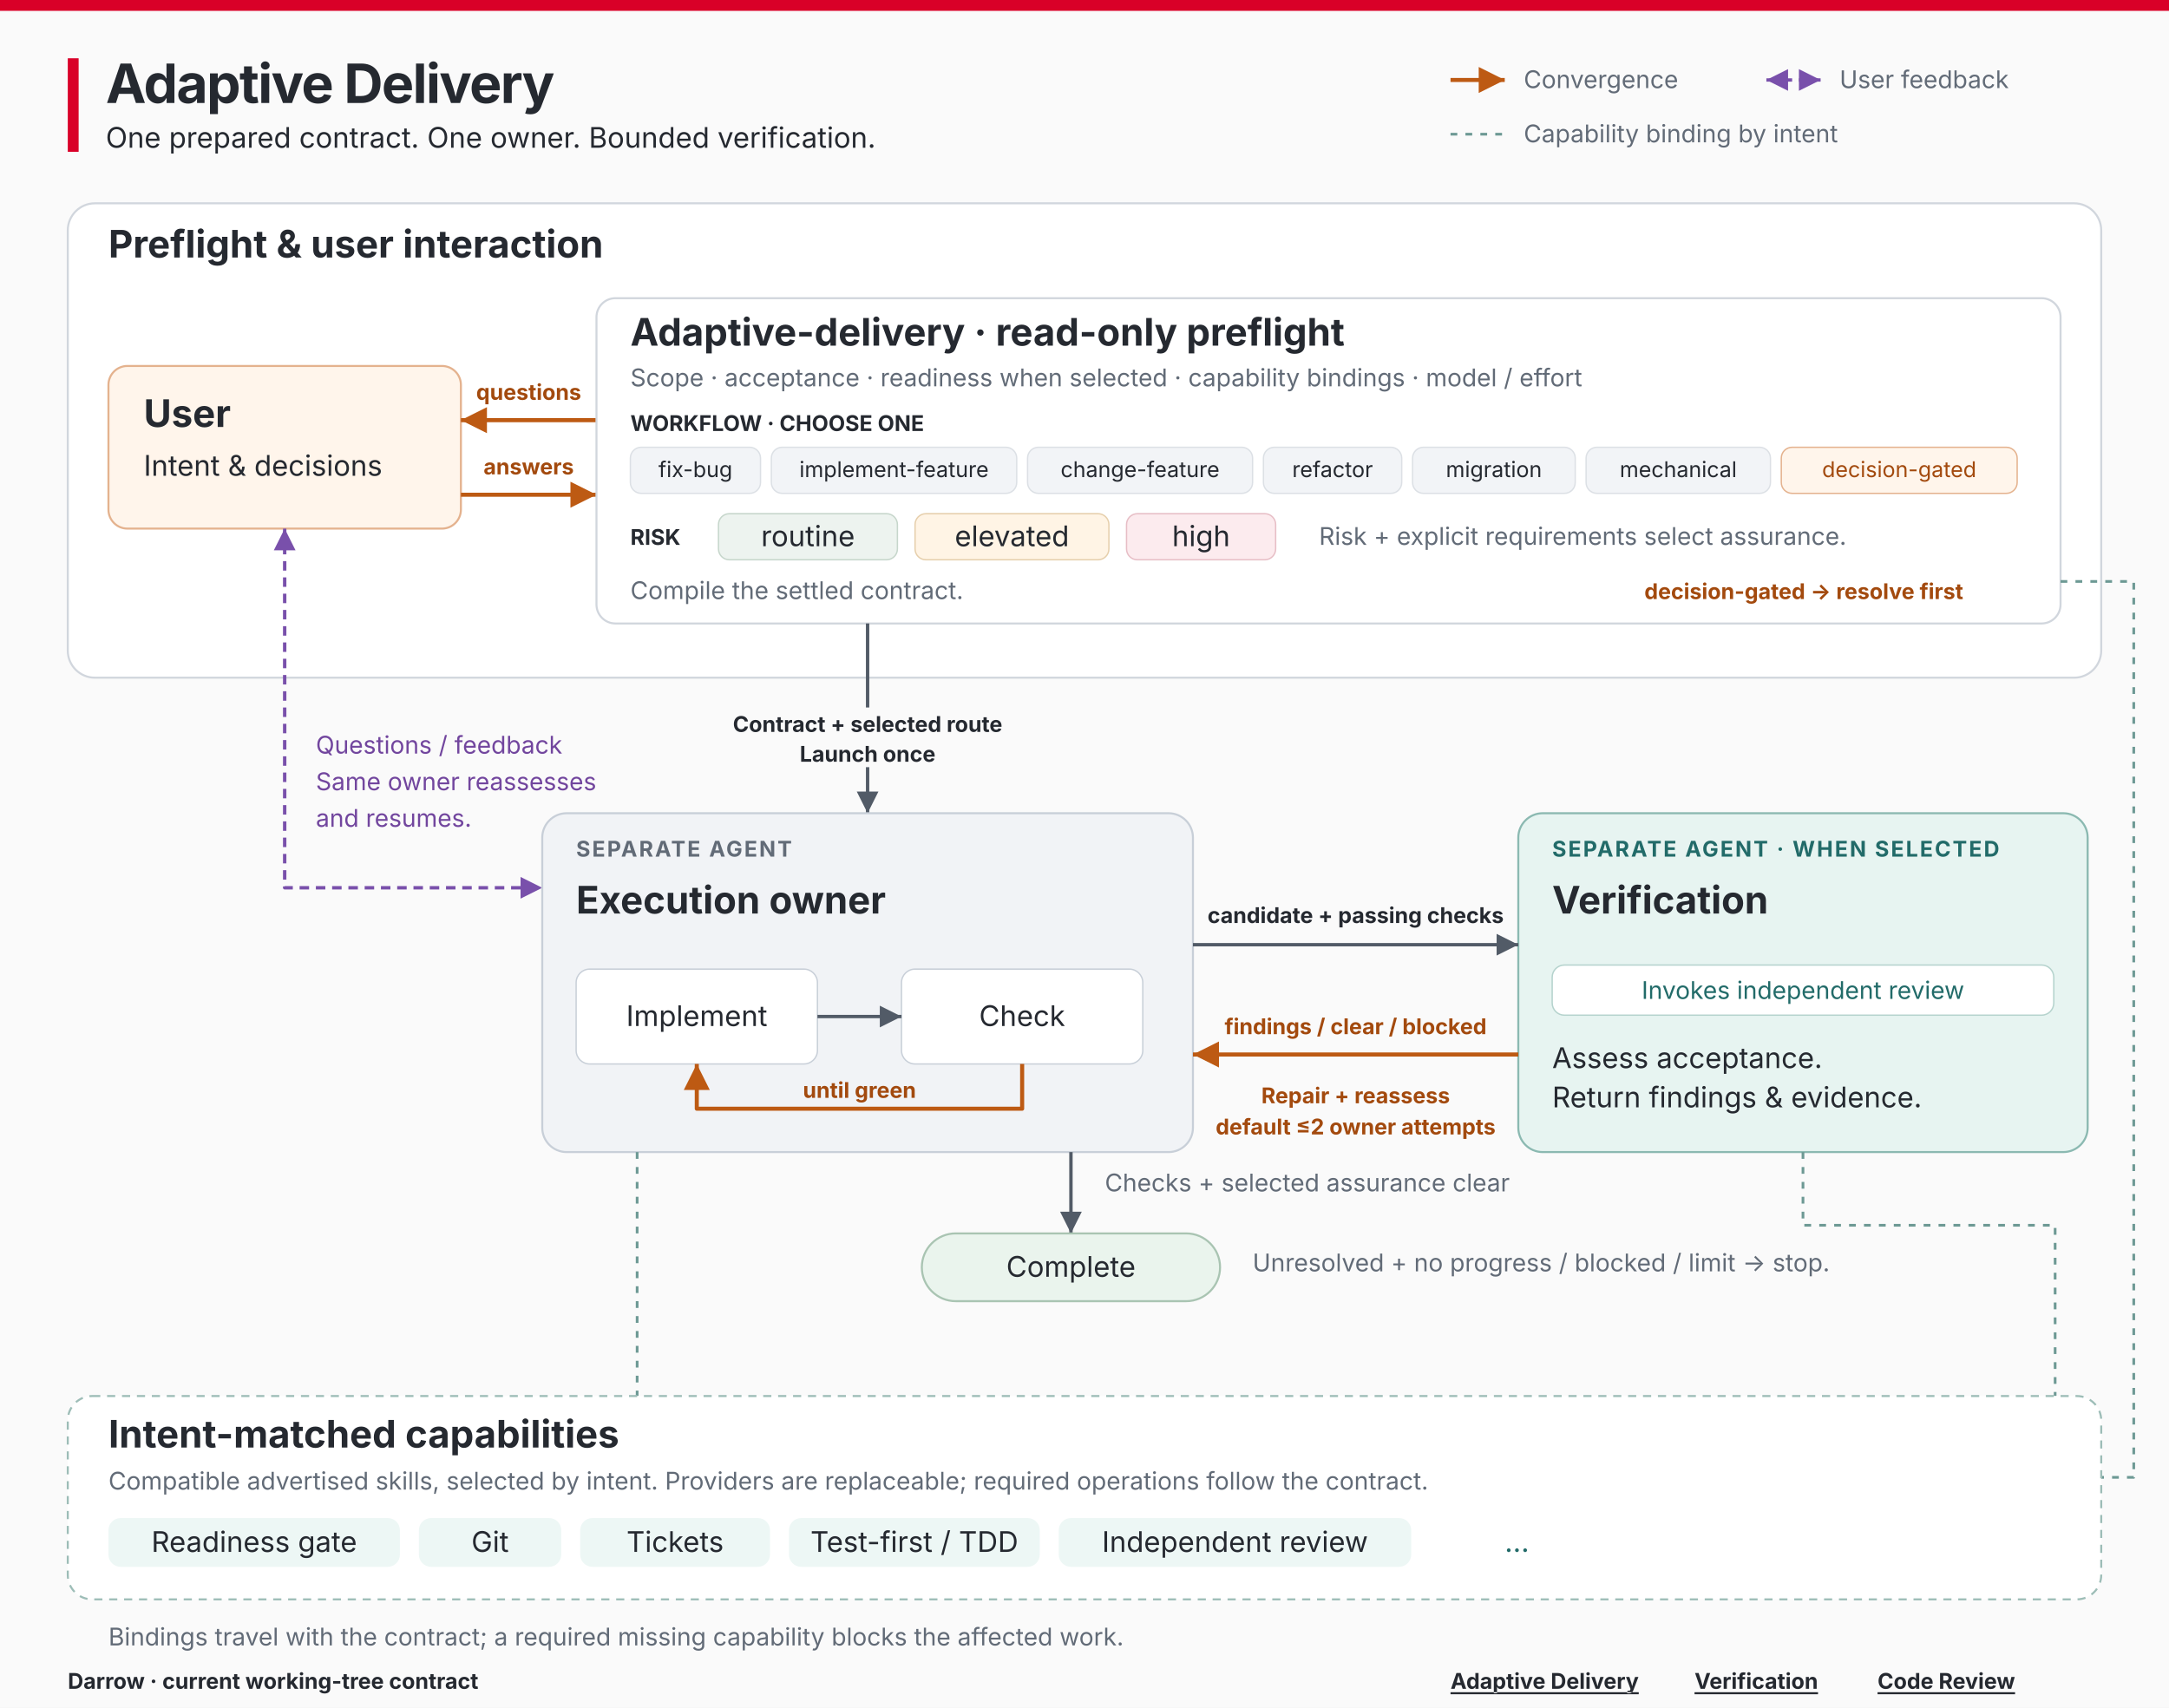
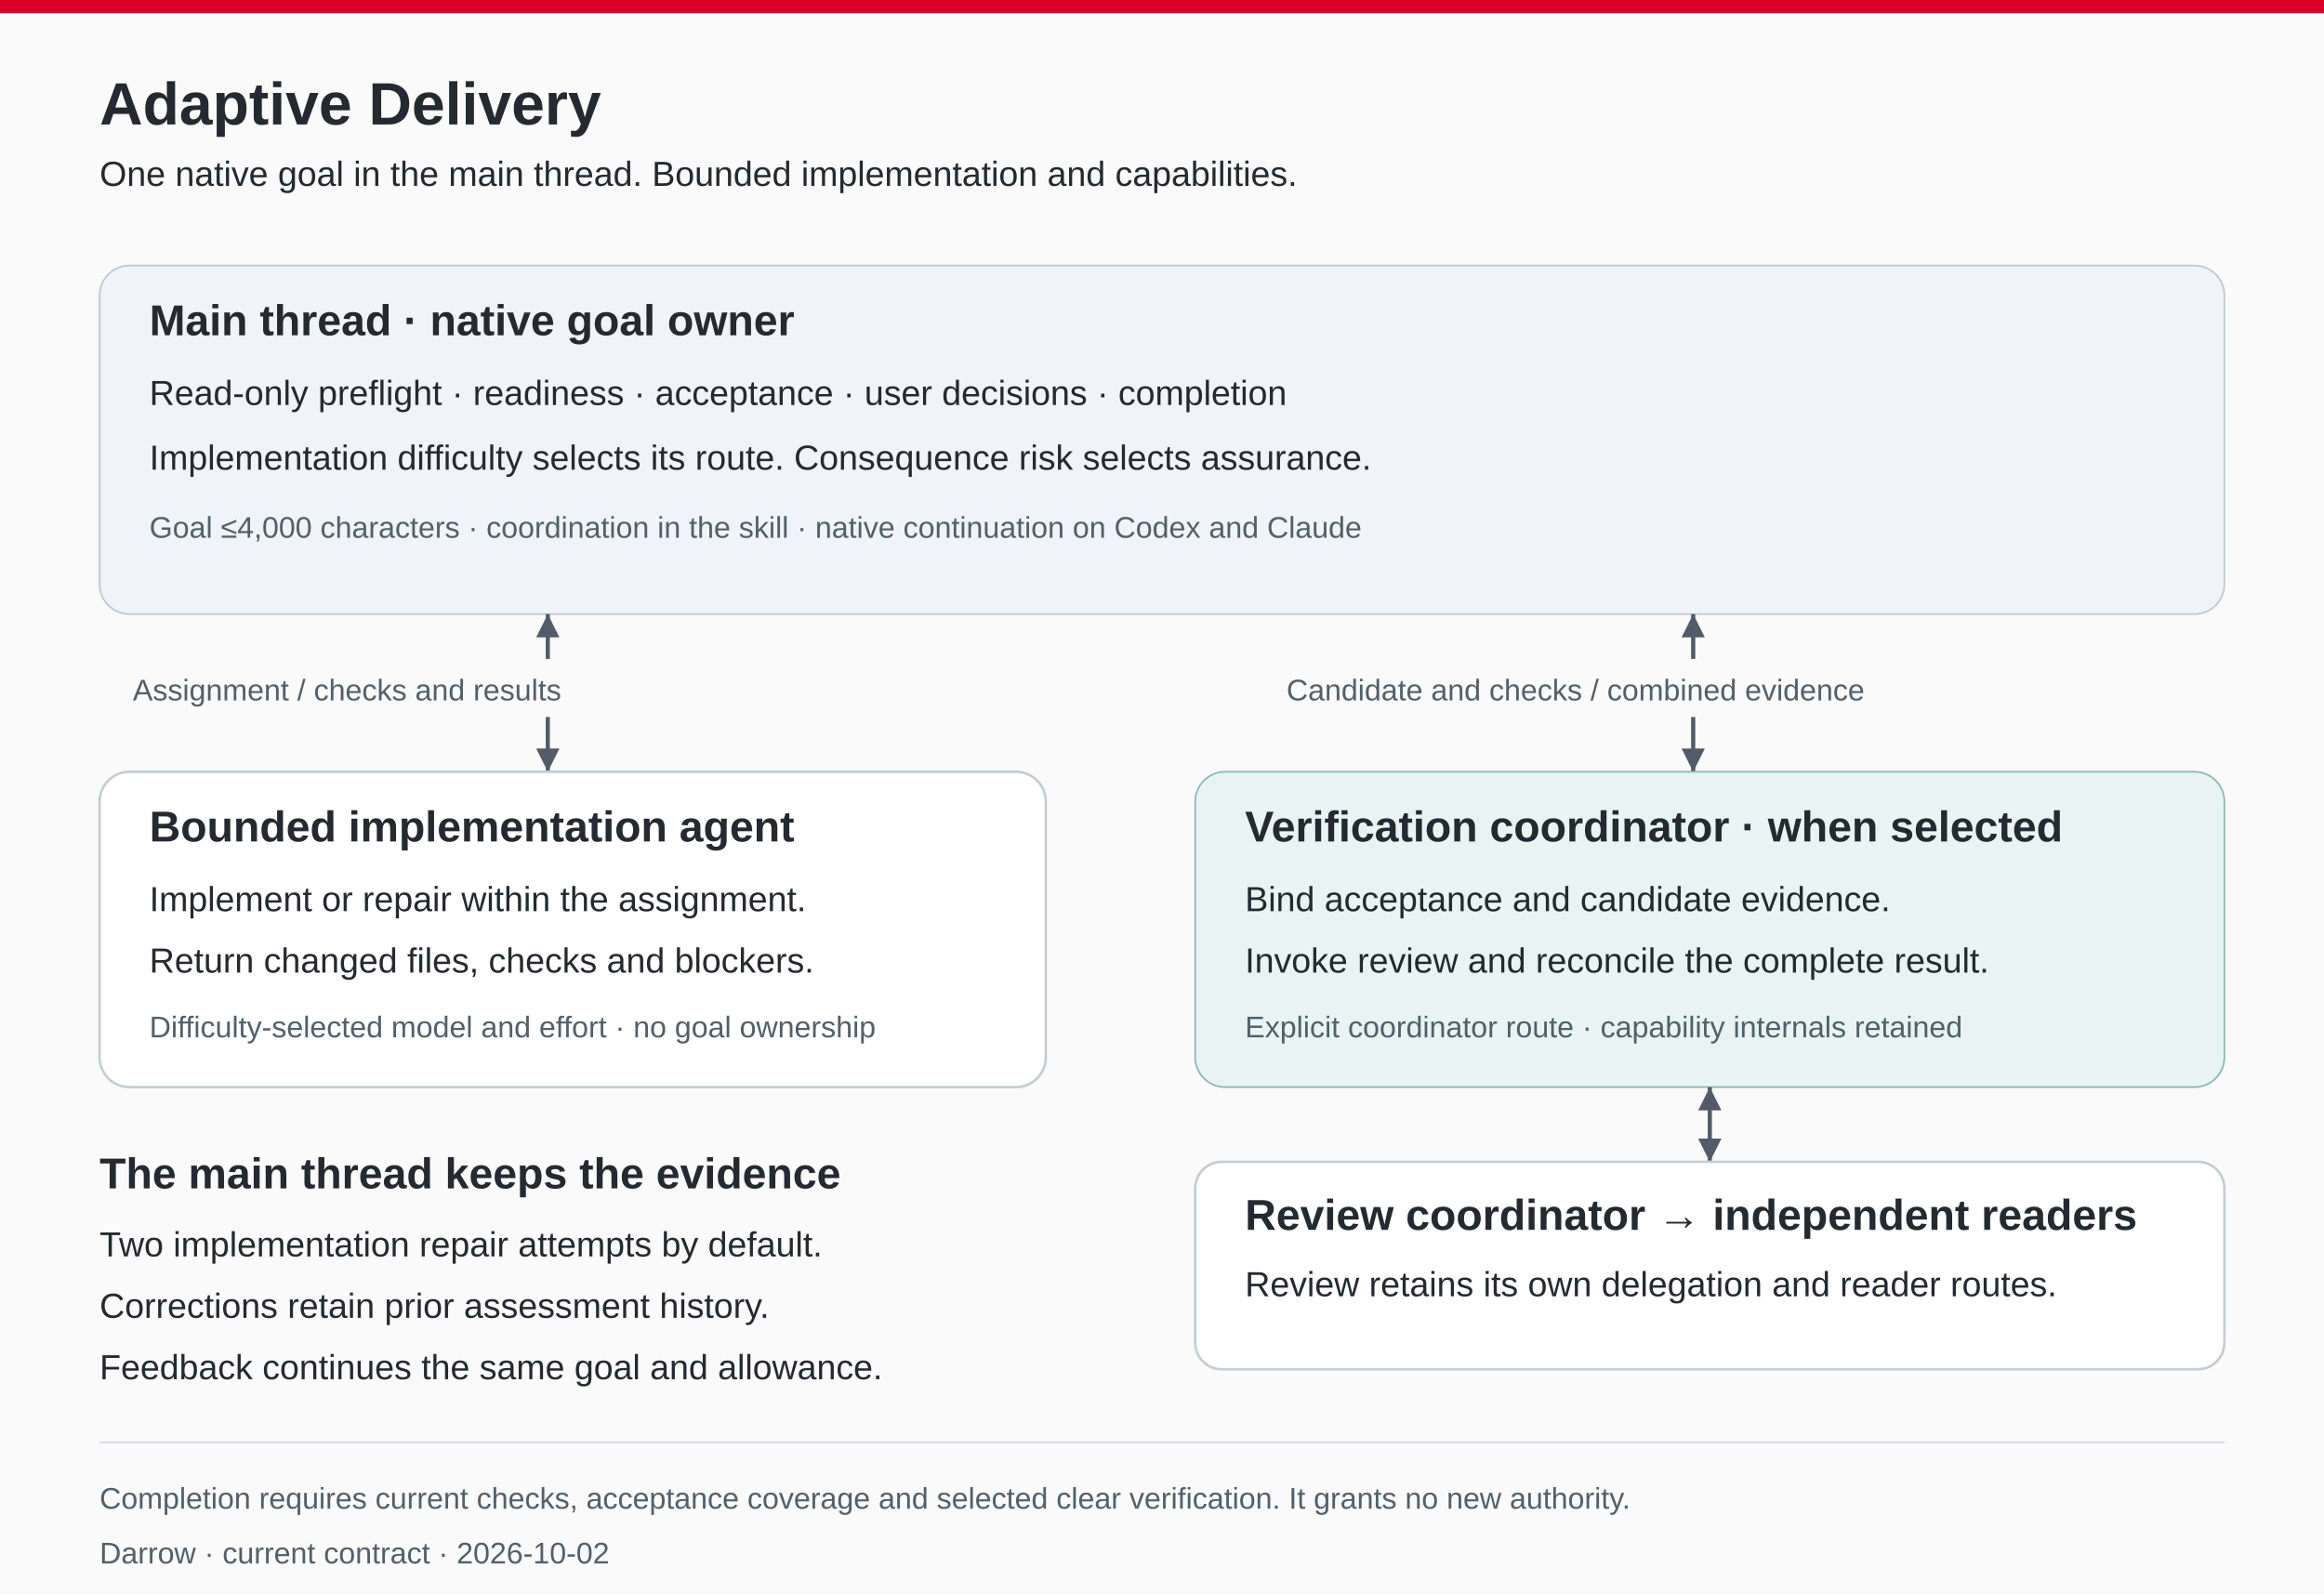
- <svg xmlns="http://www.w3.org/2000/svg" width="1600" height="1260" viewBox="0 0 1600 1260" role="img" aria-labelledby="title description">
+ <svg xmlns="http://www.w3.org/2000/svg" width="1400" height="960" viewBox="0 0 1400 960" role="img" aria-labelledby="title description">
  <defs>
-     <marker id="arrow" viewBox="0 0 10 10" refX="9" refY="5" markerWidth="8" markerHeight="8" orient="auto-start-reverse">
+     <marker id="arrow" viewBox="0 0 10 10" refX="9" refY="5" markerWidth="7" markerHeight="7" orient="auto-start-reverse">
      <path d="M1 1 9 5 1 9Z" fill="#525b67" />
    </marker>
-     <marker id="loop-arrow" viewBox="0 0 10 10" refX="9" refY="5" markerWidth="8" markerHeight="8" orient="auto-start-reverse">
-       <path d="M1 1 9 5 1 9Z" fill="#bd5a13" />
-     </marker>
-     <marker id="feedback-arrow" viewBox="0 0 10 10" refX="9" refY="5" markerWidth="8" markerHeight="8" orient="auto-start-reverse">
-       <path d="M1 1 9 5 1 9Z" fill="#7950ab" />
-     </marker>
-     <style>
-       text { font-family: Inter, -apple-system, BlinkMacSystemFont, 'Segoe UI', Arial, sans-serif; fill: #252930; }
-       .title { font-size: 40px; font-weight: 750; letter-spacing: -1px; }
-       .heading { font-size: 28px; font-weight: 720; }
-       .body { font-size: 21px; }
-       .small { font-size: 18px; fill: #626b77; }
-       .label { font-size: 16px; font-weight: 650; }
-       .eyebrow { font-size: 16px; font-weight: 700; letter-spacing: 1.3px; fill: #626b77; }
-       .mono { font-family: 'SFMono-Regular', Consolas, 'Liberation Mono', monospace; font-size: 16px; }
-       .orange { fill: #a34a0e; }
-       .purple { fill: #72469e; }
-       .teal { fill: #226b69; }
-       .flow { fill: none; stroke: #525b67; stroke-width: 2.5; marker-end: url(#arrow); stroke-linejoin: round; }
-       .loop { fill: none; stroke: #bd5a13; stroke-width: 3; marker-end: url(#loop-arrow); stroke-linejoin: round; }
-       .feedback { fill: none; stroke: #7950ab; stroke-width: 2.5; stroke-dasharray: 7 5; marker-start: url(#feedback-arrow); marker-end: url(#feedback-arrow); stroke-linejoin: round; }
-       .binding { fill: none; stroke: #6d9994; stroke-width: 2; stroke-dasharray: 5 6; stroke-linejoin: round; }
-       .chip { fill: #f2f4f7; stroke: #dce0e5; }
-     </style>
  </defs>
-   <rect width="1600" height="1260" fill="#fafafa" />
-   <path d="M0 0H1600V8H0Z" fill="#d90028" />
-   <rect x="50" y="43" width="8" height="69" fill="#d90028" />
-   <text x="78" y="76" class="title">Adaptive Delivery</text>
-   <text x="78" y="109" class="body">One prepared contract. One owner. Bounded verification.</text>
-   <path d="M1070 59H1110" class="loop" />
-   <text x="1124" y="65" class="small">Convergence</text>
-   <path d="M1303 59H1343" class="feedback" />
-   <text x="1357" y="65" class="small">User feedback</text>
-   <path d="M1070 99H1110" class="binding" />
-   <text x="1124" y="105" class="small">Capability binding by intent</text>
-   <rect x="50" y="150" width="1500" height="350" rx="20" fill="#fff" stroke="#d1d6dd" stroke-width="1.5" />
-   <text x="80" y="190" class="heading">Preflight &amp; user interaction</text>
-   <rect x="80" y="270" width="260" height="120" rx="14" fill="#fff5eb" stroke="#e4b28e" stroke-width="1.5" />
-   <text x="106" y="315" class="heading">User</text>
-   <text x="106" y="351" class="body">Intent &amp; decisions</text>
-   <path d="M440 310H340" class="loop" />
-   <text x="390" y="295" text-anchor="middle" class="label orange">questions</text>
-   <path d="M340 365H440" class="loop" />
-   <text x="390" y="350" text-anchor="middle" class="label orange">answers</text>
-   <rect x="440" y="220" width="1080" height="240" rx="14" fill="#fff" stroke="#d1d6dd" stroke-width="1.5" />
-   <text x="465" y="255" class="heading">Adaptive-delivery · read-only preflight</text>
-   <text x="465" y="285" class="small">Scope · acceptance · readiness when selected · capability bindings · model / effort</text>
-   <text x="465" y="318" class="label">WORKFLOW · CHOOSE ONE</text>
-   <g text-anchor="middle" class="mono">
-     <rect x="465" y="330" width="96" height="34" rx="8" class="chip" />
-     <text x="513" y="352">fix-bug</text>
-     <rect x="569" y="330" width="181" height="34" rx="8" class="chip" />
-     <text x="659.5" y="352">implement-feature</text>
-     <rect x="758" y="330" width="166" height="34" rx="8" class="chip" />
-     <text x="841" y="352">change-feature</text>
-     <rect x="932" y="330" width="102" height="34" rx="8" class="chip" />
-     <text x="983" y="352">refactor</text>
-     <rect x="1042" y="330" width="120" height="34" rx="8" class="chip" />
-     <text x="1102" y="352">migration</text>
-     <rect x="1170" y="330" width="136" height="34" rx="8" class="chip" />
-     <text x="1238" y="352">mechanical</text>
-     <rect x="1314" y="330" width="174" height="34" rx="8" fill="#fff5eb" stroke="#e4b28e" />
-     <text x="1401" y="352" class="orange">decision-gated</text>
-   </g>
-   <text x="465" y="402" class="label">RISK</text>
-   <g text-anchor="middle" class="body">
-     <rect x="530" y="379" width="132" height="34" rx="8" fill="#edf3ef" stroke="#c6d6cb" />
-     <text x="596" y="403">routine</text>
-     <rect x="675" y="379" width="143" height="34" rx="8" fill="#fff4e5" stroke="#e6cfac" />
-     <text x="746.5" y="403">elevated</text>
-     <rect x="831" y="379" width="110" height="34" rx="8" fill="#fcebee" stroke="#e7bec6" />
-     <text x="886" y="403">high</text>
-   </g>
-   <text x="973" y="402" class="small">Risk + explicit requirements select assurance.</text>
-   <text x="465" y="442" class="small">Compile the settled contract.</text>
-   <text x="1213" y="442" class="label orange">decision-gated → resolve first</text>
-   <path d="M640 460V600" class="flow" />
-   <rect x="532" y="522" width="216" height="44" rx="8" fill="#fafafa" />
-   <text x="640" y="540" text-anchor="middle" class="label">Contract + selected route</text>
-   <text x="640" y="562" text-anchor="middle" class="label">Launch once</text>
-   <path d="M210 390V655H400" class="feedback" />
-   <text x="233" y="556" class="small purple">Questions / feedback</text>
-   <text x="233" y="583" class="small purple">Same owner reassesses</text>
-   <text x="233" y="610" class="small purple">and resumes.</text>
-   <rect x="400" y="600" width="480" height="250" rx="18" fill="#f1f3f6" stroke="#c8cfd8" stroke-width="1.5" />
-   <text x="425" y="632" class="eyebrow">SEPARATE AGENT</text>
-   <text x="425" y="674" class="heading">Execution owner</text>
-   <rect x="425" y="715" width="178" height="70" rx="10" fill="#fff" stroke="#c8cfd8" />
-   <text x="514" y="757" text-anchor="middle" class="body">Implement</text>
-   <rect x="665" y="715" width="178" height="70" rx="10" fill="#fff" stroke="#c8cfd8" />
-   <text x="754" y="757" text-anchor="middle" class="body">Check</text>
-   <path d="M603 750H665" class="flow" />
-   <path d="M754 785V818H514V785" class="loop" />
-   <text x="634" y="810" text-anchor="middle" class="label orange">until green</text>
-   <rect x="1120" y="600" width="420" height="250" rx="18" fill="#e7f4f1" stroke="#8bb9b1" stroke-width="1.5" />
-   <text x="1145" y="632" class="eyebrow teal">SEPARATE AGENT · WHEN SELECTED</text>
-   <text x="1145" y="674" class="heading">Verification</text>
-   <rect x="1145" y="712" width="370" height="37" rx="9" fill="#fff" stroke="#b5d3cd" />
-   <text x="1330" y="737" text-anchor="middle" class="small teal">Invokes independent review</text>
-   <text x="1145" y="788" class="body">Assess acceptance.</text>
-   <text x="1145" y="817" class="body">Return findings &amp; evidence.</text>
-   <path d="M880 697H1120" class="flow" />
-   <text x="1000" y="681" text-anchor="middle" class="label">candidate + passing checks</text>
-   <path d="M1120 778H880" class="loop" />
-   <text x="1000" y="763" text-anchor="middle" class="label orange">findings / clear / blocked</text>
-   <text x="1000" y="814" text-anchor="middle" class="label orange">Repair + reassess</text>
-   <text x="1000" y="837" text-anchor="middle" class="label orange">default ≤2 owner attempts</text>
-   <path d="M790 850V910" class="flow" />
-   <text x="815" y="879" class="small">Checks + selected assurance clear</text>
-   <rect x="680" y="910" width="220" height="50" rx="25" fill="#eaf4ed" stroke="#a9c4b2" stroke-width="1.5" />
-   <text x="790" y="942" text-anchor="middle" class="body">Complete</text>
-   <text x="924" y="938" class="small">Unresolved + no progress / blocked / limit → stop.</text>
-   <path d="M1520 429H1574V1090H1550" class="binding" />
-   <path d="M470 850V1030" class="binding" />
-   <path d="M1330 850V904H1516V1030" class="binding" />
-   <rect x="50" y="1030" width="1500" height="150" rx="18" fill="#fff" stroke="#9dbdb7" stroke-width="1.5" stroke-dasharray="6 5" />
-   <text x="80" y="1068" class="heading">Intent-matched capabilities</text>
-   <text x="80" y="1099" class="small">Compatible advertised skills, selected by intent. Providers are replaceable; required operations follow the contract.</text>
-   <g text-anchor="middle" class="body">
-     <rect x="80" y="1120" width="215" height="36" rx="9" fill="#edf7f5" />
-     <text x="187.5" y="1145">Readiness gate</text>
-     <rect x="309" y="1120" width="105" height="36" rx="9" fill="#edf7f5" />
-     <text x="361.5" y="1145">Git</text>
-     <rect x="428" y="1120" width="140" height="36" rx="9" fill="#edf7f5" />
-     <text x="498" y="1145">Tickets</text>
-     <rect x="582" y="1120" width="185" height="36" rx="9" fill="#edf7f5" />
-     <text x="674.5" y="1145">Test-first / TDD</text>
-     <rect x="781" y="1120" width="260" height="36" rx="9" fill="#edf7f5" />
-     <text x="911" y="1145">Independent review</text>
-     <text x="1119" y="1145" class="teal">…</text>
-   </g>
-   <text x="80" y="1214" class="small">Bindings travel with the contract; a required missing capability blocks the affected work.</text>
-   <text x="50" y="1246" class="label">Darrow · current working-tree contract</text>
-   <a href="../specs/adaptive-delivery.md">
-     <text x="1070" y="1246" class="label" text-decoration="underline">Adaptive Delivery</text>
-   </a>
-   <a href="../specs/verification.md">
-     <text x="1250" y="1246" class="label" text-decoration="underline">Verification</text>
-   </a>
-   <a href="../specs/code-review.md">
-     <text x="1385" y="1246" class="label" text-decoration="underline">Code Review</text>
-   </a>
+   <rect width="1400" height="960" fill="#fafafa" />
+   <path d="M0 0H1400V8H0Z" fill="#d90028" />
+   <text x="60" y="75" font-family="Arial, sans-serif" fill="#252930" font-size="36" font-weight="700">Adaptive Delivery</text>
+   <text x="60" y="112" font-family="Arial, sans-serif" fill="#252930" font-size="21">One native goal in the main thread. Bounded implementation and capabilities.</text>
+   <rect x="60" y="160" width="1280" height="210" rx="18" fill="#f0f3f7" stroke="#bdc7d3" />
+   <text x="90" y="202" font-family="Arial, sans-serif" fill="#252930" font-size="26" font-weight="700">Main thread · native goal owner</text>
+   <text x="90" y="244" font-family="Arial, sans-serif" fill="#252930" font-size="21">Read-only preflight · readiness · acceptance · user decisions · completion</text>
+   <text x="90" y="283" font-family="Arial, sans-serif" fill="#252930" font-size="21">Implementation difficulty selects its route. Consequence risk selects assurance.</text>
+   <text x="90" y="324" font-family="Arial, sans-serif" fill="#52606b" font-size="18">Goal ≤4,000 characters · coordination in the skill · native continuation on Codex and Claude</text>
+   <path d="M330 370V465" fill="none" stroke="#525b67" stroke-width="2.5" marker-end="url(#arrow)" marker-start="url(#arrow)" />
+   <rect x="60" y="397" width="570" height="35" fill="#fafafa" />
+   <text x="80" y="422" font-family="Arial, sans-serif" fill="#52606b" font-size="18">Assignment / checks and results</text>
+   <path d="M1020 370V465" fill="none" stroke="#525b67" stroke-width="2.5" marker-end="url(#arrow)" marker-start="url(#arrow)" />
+   <rect x="720" y="397" width="620" height="35" fill="#fafafa" />
+   <text x="775" y="422" font-family="Arial, sans-serif" fill="#52606b" font-size="18">Candidate and checks / combined evidence</text>
+   <rect x="60" y="465" width="570" height="190" rx="18" fill="white" stroke="#c4ccd5" stroke-width="1.5" />
+   <text x="90" y="507" font-family="Arial, sans-serif" fill="#252930" font-size="26" font-weight="700">Bounded implementation agent</text>
+   <text x="90" y="549" font-family="Arial, sans-serif" fill="#252930" font-size="21">Implement or repair within the assignment.</text>
+   <text x="90" y="586" font-family="Arial, sans-serif" fill="#252930" font-size="21">Return changed files, checks and blockers.</text>
+   <text x="90" y="625" font-family="Arial, sans-serif" fill="#52606b" font-size="18">Difficulty-selected model and effort · no goal ownership</text>
+   <rect x="720" y="465" width="620" height="190" rx="18" fill="#e7f4f1" stroke="#8bb9b1" />
+   <text x="750" y="507" font-family="Arial, sans-serif" fill="#252930" font-size="26" font-weight="700">Verification coordinator · when selected</text>
+   <text x="750" y="549" font-family="Arial, sans-serif" fill="#252930" font-size="21">Bind acceptance and candidate evidence.</text>
+   <text x="750" y="586" font-family="Arial, sans-serif" fill="#252930" font-size="21">Invoke review and reconcile the complete result.</text>
+   <text x="750" y="625" font-family="Arial, sans-serif" fill="#52606b" font-size="18">Explicit coordinator route · capability internals retained</text>
+   <path d="M1030 655V700" fill="none" stroke="#525b67" stroke-width="2.5" marker-end="url(#arrow)" marker-start="url(#arrow)" />
+   <rect x="720" y="700" width="620" height="125" rx="16" fill="white" stroke="#c4ccd5" stroke-width="1.5" />
+   <text x="750" y="741" font-family="Arial, sans-serif" fill="#252930" font-size="26" font-weight="700">Review coordinator → independent readers</text>
+   <text x="750" y="781" font-family="Arial, sans-serif" fill="#252930" font-size="21">Review retains its own delegation and reader routes.</text>
+   <text x="60" y="716" font-family="Arial, sans-serif" fill="#252930" font-size="26" font-weight="700">The main thread keeps the evidence</text>
+   <text x="60" y="757" font-family="Arial, sans-serif" fill="#252930" font-size="21">Two implementation repair attempts by default.</text>
+   <text x="60" y="794" font-family="Arial, sans-serif" fill="#252930" font-size="21">Corrections retain prior assessment history.</text>
+   <text x="60" y="831" font-family="Arial, sans-serif" fill="#252930" font-size="21">Feedback continues the same goal and allowance.</text>
+   <path d="M60 869H1340" stroke="#d4d9df" />
+   <text x="60" y="909" font-family="Arial, sans-serif" fill="#52606b" font-size="18">Completion requires current checks, acceptance coverage and selected clear verification. It grants no new authority.</text>
+   <text x="60" y="942" font-family="Arial, sans-serif" fill="#52606b" font-size="18">Darrow · current contract · 2026-10-02</text>
</svg>
